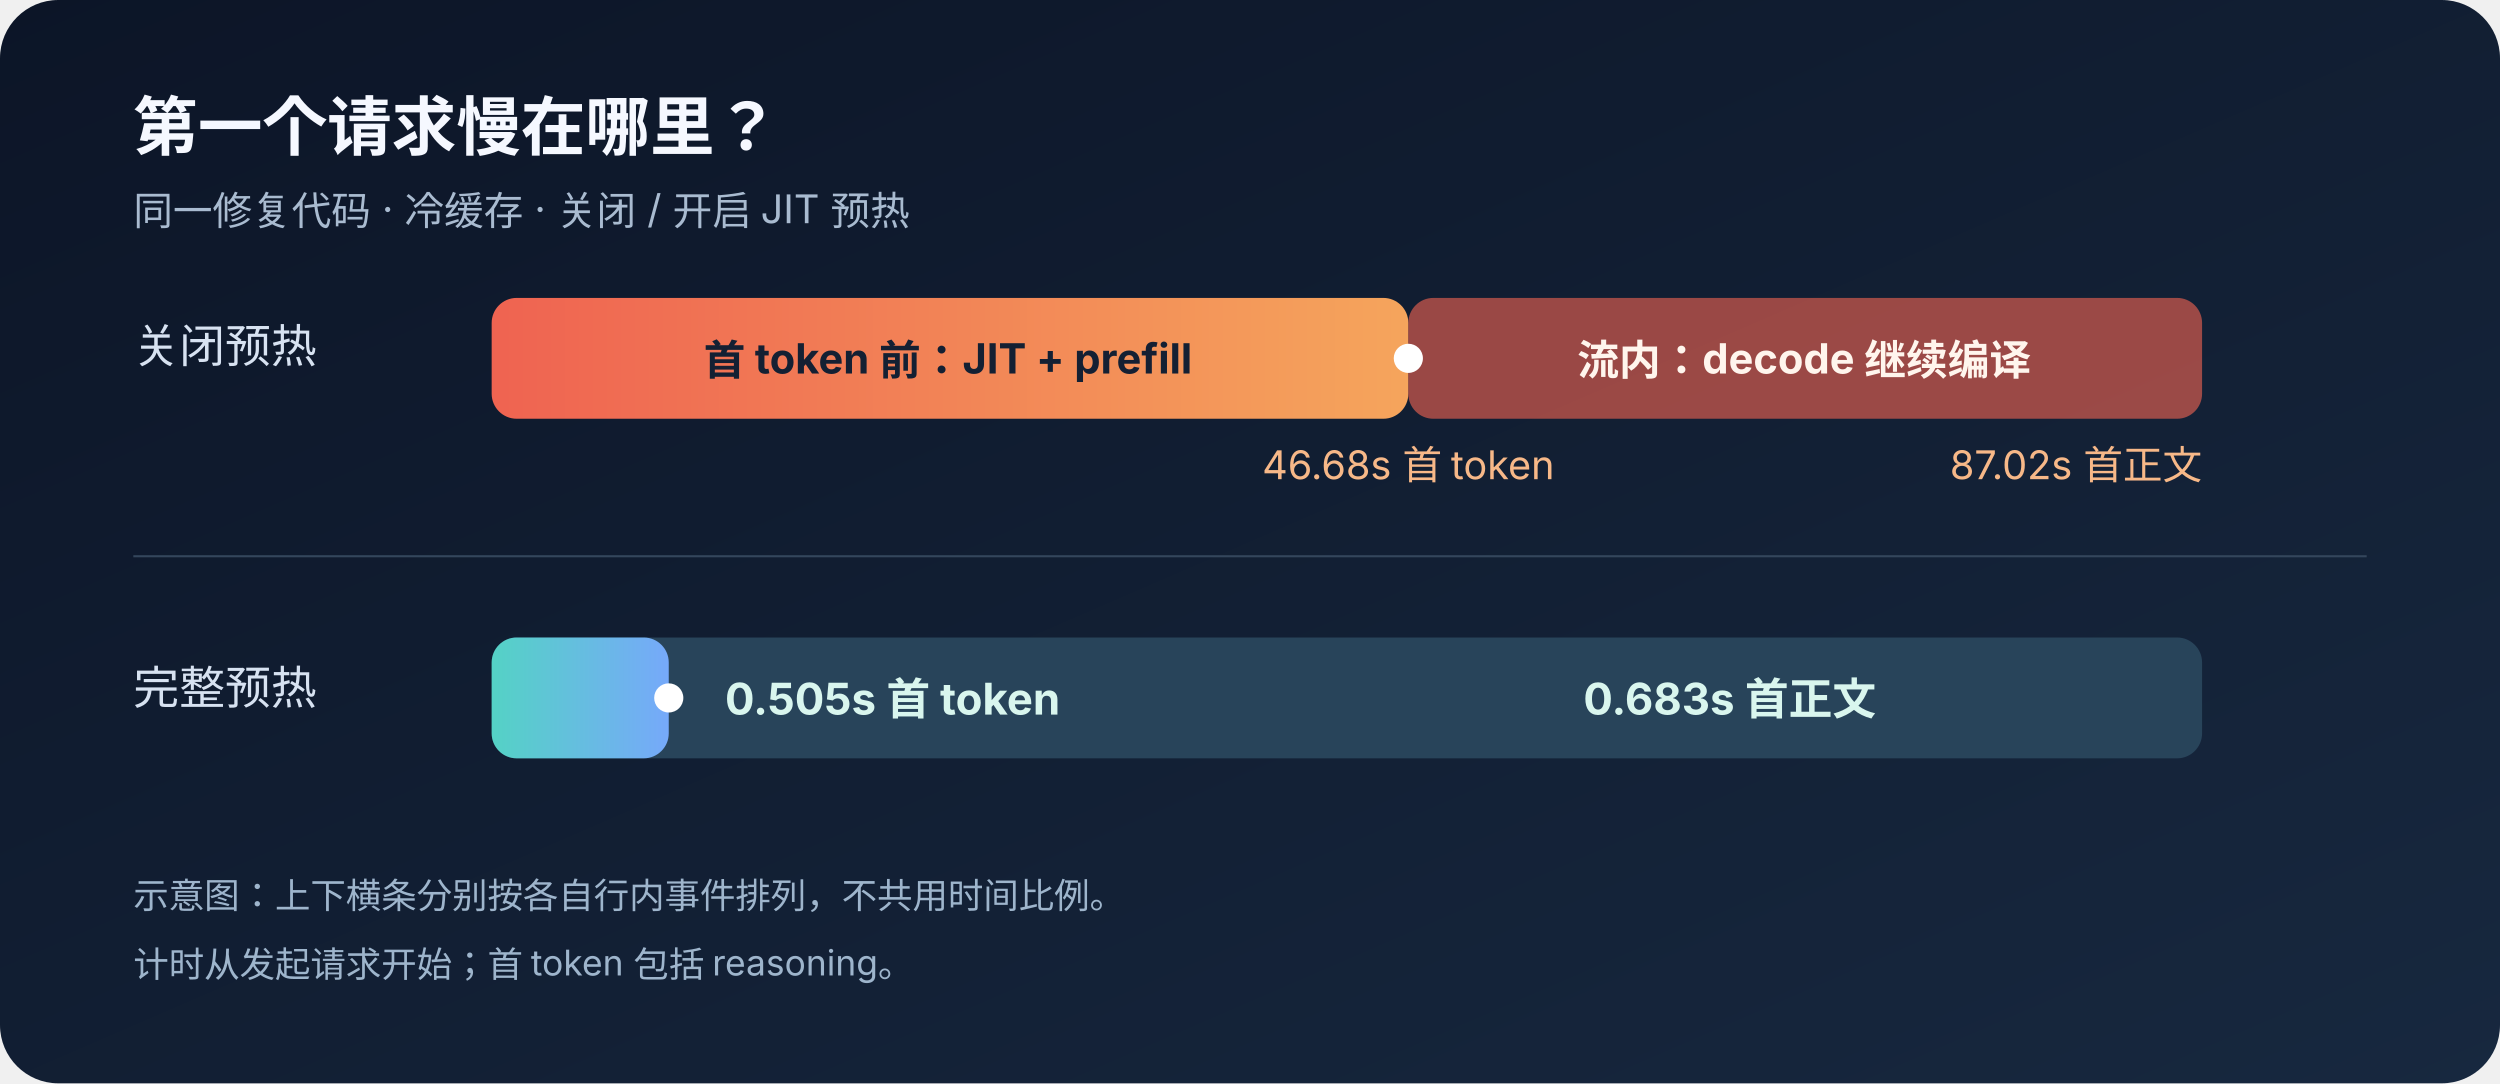
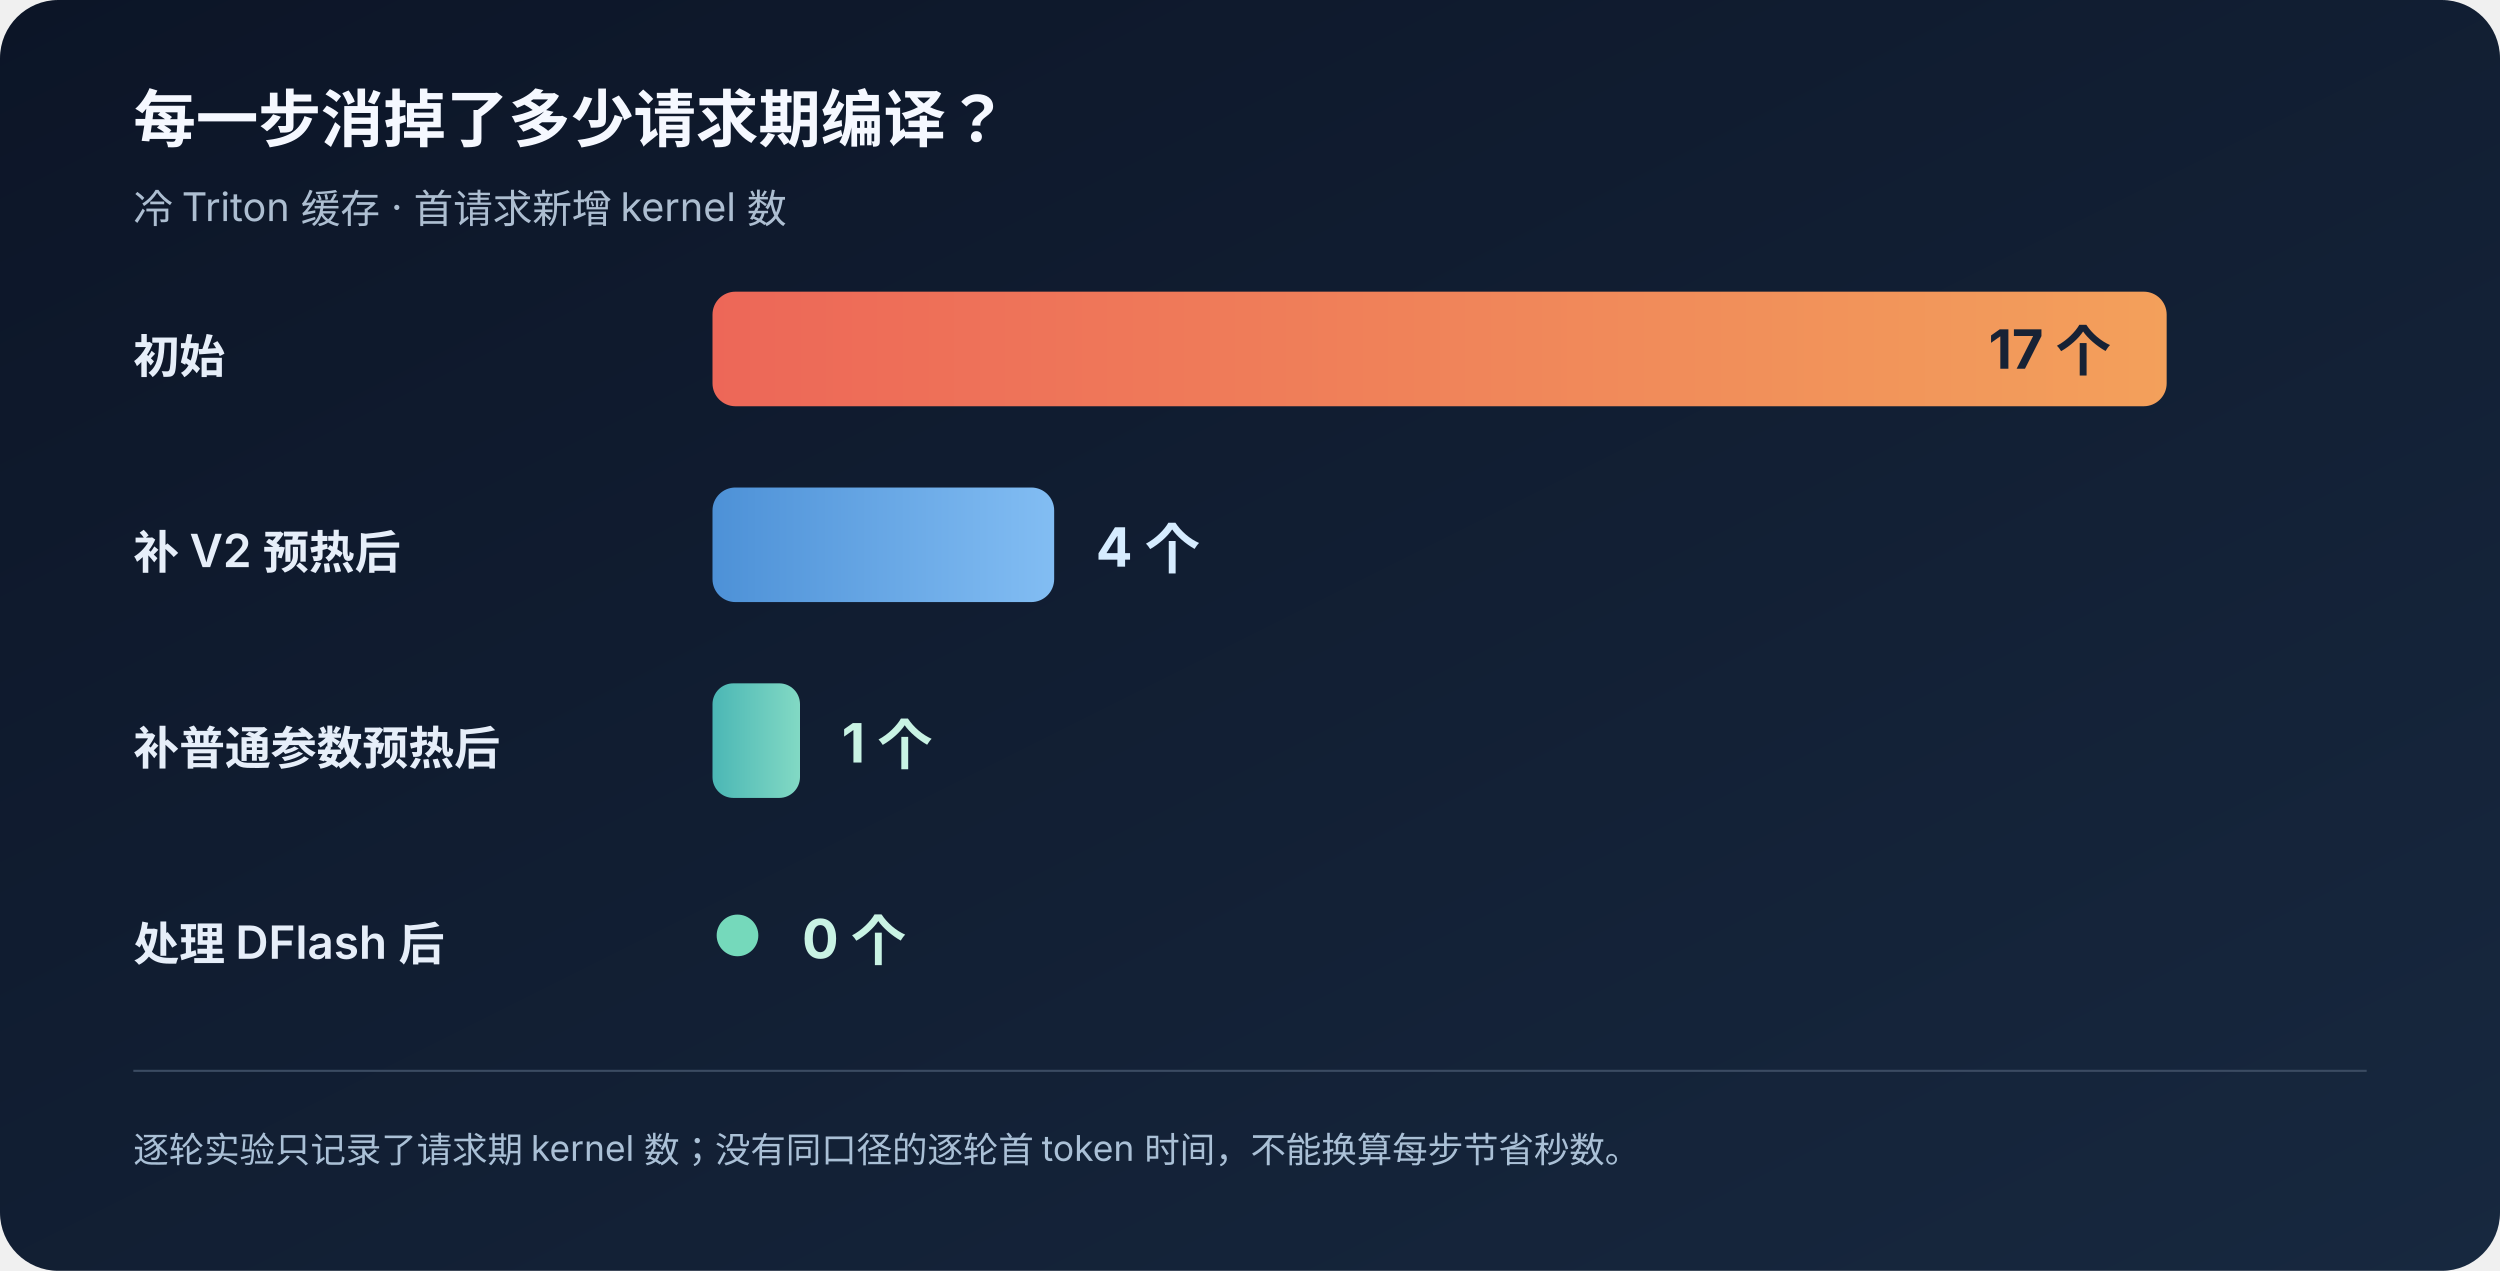
- <svg xmlns="http://www.w3.org/2000/svg" width="1200" height="520" viewBox="0 0 1200 520" role="img" aria-labelledby="title desc">
+ <svg xmlns="http://www.w3.org/2000/svg" width="1200" height="610" viewBox="0 0 1200 610" role="img" aria-labelledby="title desc">
  <defs>
    <linearGradient id="bg" x2="1" y2="1">
      <stop stop-color="#0c1527" />
      <stop offset="1" stop-color="#17283f" />
    </linearGradient>
-     <linearGradient id="stall">
-       <stop stop-color="#ef6351" />
-       <stop offset="1" stop-color="#f5a55c" />
+     <linearGradient id="b1">
+       <stop stop-color="#ed6758" />
+       <stop offset="1" stop-color="#f3a05b" />
    </linearGradient>
-     <linearGradient id="flow">
-       <stop stop-color="#54d2c5" />
-       <stop offset="1" stop-color="#76a9fa" />
+     <linearGradient id="b2">
+       <stop stop-color="#4d91d7" />
+       <stop offset="1" stop-color="#82bdf3" />
+     </linearGradient>
+     <linearGradient id="b3">
+       <stop stop-color="#4bb7b5" />
+       <stop offset="1" stop-color="#82d9c4" />
    </linearGradient>
  </defs>
-   <rect width="1200" height="520" rx="28" fill="url(#bg)" />
-   <text x="64" y="72" fill="#f5f8ff" font-size="31" font-weight="700" font-family="-apple-system,BlinkMacSystemFont,'Noto Sans SC',sans-serif">第一个请求慢在哪里？</text>
-   <text x="64" y="108" fill="#a9bbd0" font-size="19" font-family="-apple-system,BlinkMacSystemFont,'Noto Sans SC',sans-serif">同一修复代码 · 冷缓存 · 关闭 / 开启 JIT 预热</text>
-   <text x="64" y="174" fill="#d7e2f1" font-size="22" font-family="-apple-system,BlinkMacSystemFont,'Noto Sans SC',sans-serif">关闭预热</text>
-   <rect x="236" y="143" width="440" height="58" rx="12" fill="url(#stall)" />
-   <rect x="676" y="143" width="381" height="58" rx="12" fill="#ef6351" opacity=".62" />
-   <text x="455" y="180" text-anchor="middle" fill="#142033" font-size="20" font-weight="700" font-family="-apple-system,BlinkMacSystemFont,'Noto Sans SC',sans-serif">首 token 前：JIT + prefill</text>
-   <text x="866" y="180" text-anchor="middle" fill="#fff5ed" font-size="20" font-weight="700" font-family="-apple-system,BlinkMacSystemFont,'Noto Sans SC',sans-serif">流内：decode 继续编译</text>
-   <circle cx="676" cy="172" r="7" fill="#fff" />
-   <text x="676" y="230" text-anchor="middle" fill="#f7b888" font-size="19" font-family="-apple-system,BlinkMacSystemFont,'Noto Sans SC',sans-serif">46.68s 首 token</text>
-   <text x="1057" y="230" text-anchor="end" fill="#f7b888" font-size="19" font-family="-apple-system,BlinkMacSystemFont,'Noto Sans SC',sans-serif">87.02s 首正文</text>
-   <line x1="64" y1="267" x2="1136" y2="267" stroke="#34465c" />
-   <text x="64" y="338" fill="#d7e2f1" font-size="22" font-family="-apple-system,BlinkMacSystemFont,'Noto Sans SC',sans-serif">完整预热</text>
-   <rect x="236" y="306" width="821" height="58" rx="12" fill="#28445a" />
-   <rect x="236" y="306" width="85" height="58" rx="12" fill="url(#flow)" />
-   <circle cx="321" cy="335" r="7" fill="#fff" />
-   <text x="348" y="343" fill="#d9f6ee" font-size="21" font-weight="700" font-family="-apple-system,BlinkMacSystemFont,'Noto Sans SC',sans-serif">0.505s 首 token</text>
-   <text x="760" y="343" fill="#d9f6ee" font-size="21" font-weight="700" font-family="-apple-system,BlinkMacSystemFont,'Noto Sans SC',sans-serif">0.683s 首正文</text>
-   <text x="64" y="436" fill="#9eb5cc" font-size="17" font-family="-apple-system,BlinkMacSystemFont,'Noto Sans SC',sans-serif">示意图：上下横条分别按各自行内事件排列，不共用时间比例。</text>
-   <text x="64" y="469" fill="#9eb5cc" font-size="17" font-family="-apple-system,BlinkMacSystemFont,'Noto Sans SC',sans-serif">计时从发起请求开始；首 token 包括 reasoning。</text>
+   <rect width="1200" height="610" rx="28" fill="url(#bg)" />
+   <text x="64" y="68" fill="#f5f8ff" font-size="30" font-weight="700" font-family="-apple-system,BlinkMacSystemFont,'Noto Sans SC',sans-serif">每一步消掉了多少请求期编译？</text>
+   <text x="64" y="107" fill="#adbed1" font-size="19" font-family="-apple-system,BlinkMacSystemFont,'Noto Sans SC',sans-serif">冷 Triton 缓存 · 首请求新增 kernel 数</text>
+   <text x="64" y="179" fill="#e6eef9" font-size="22" font-weight="600" font-family="-apple-system,BlinkMacSystemFont,'Noto Sans SC',sans-serif">初始</text>
+   <rect x="342" y="140" width="698" height="55" rx="11" fill="url(#b1)" />
+   <text x="1013" y="177" text-anchor="end" fill="#172235" font-size="26" font-weight="700" font-family="-apple-system,BlinkMacSystemFont,'Noto Sans SC',sans-serif">17 个</text>
+   <text x="64" y="273" fill="#e6eef9" font-size="22" font-weight="600" font-family="-apple-system,BlinkMacSystemFont,'Noto Sans SC',sans-serif">补 V2 预热后</text>
+   <rect x="342" y="234" width="164" height="55" rx="11" fill="url(#b2)" />
+   <text x="526" y="272" fill="#d6ecff" font-size="26" font-weight="700" font-family="-apple-system,BlinkMacSystemFont,'Noto Sans SC',sans-serif">4 个</text>
+   <text x="64" y="367" fill="#e6eef9" font-size="22" font-weight="600" font-family="-apple-system,BlinkMacSystemFont,'Noto Sans SC',sans-serif">补普通参数预热后</text>
+   <rect x="342" y="328" width="42" height="55" rx="10" fill="url(#b3)" />
+   <text x="404" y="366" fill="#c9f3e4" font-size="26" font-weight="700" font-family="-apple-system,BlinkMacSystemFont,'Noto Sans SC',sans-serif">1 个</text>
+   <text x="64" y="461" fill="#e6eef9" font-size="22" font-weight="600" font-family="-apple-system,BlinkMacSystemFont,'Noto Sans SC',sans-serif">处理 DFlash 后</text>
+   <circle cx="354" cy="449" r="10" fill="#75d9bb" />
+   <text x="385" y="460" fill="#c9f3e4" font-size="26" font-weight="700" font-family="-apple-system,BlinkMacSystemFont,'Noto Sans SC',sans-serif">0 个</text>
+   <line x1="64" y1="514" x2="1136" y2="514" stroke="#3b4b62" />
+   <text x="64" y="558" fill="#aac0d6" font-size="17" font-family="-apple-system,BlinkMacSystemFont,'Noto Sans SC',sans-serif">逐轮实验只记录了请求期 kernel 数；没有同口径的逐轮首 token 时间，不能换算每步节省秒数。</text>
</svg>
